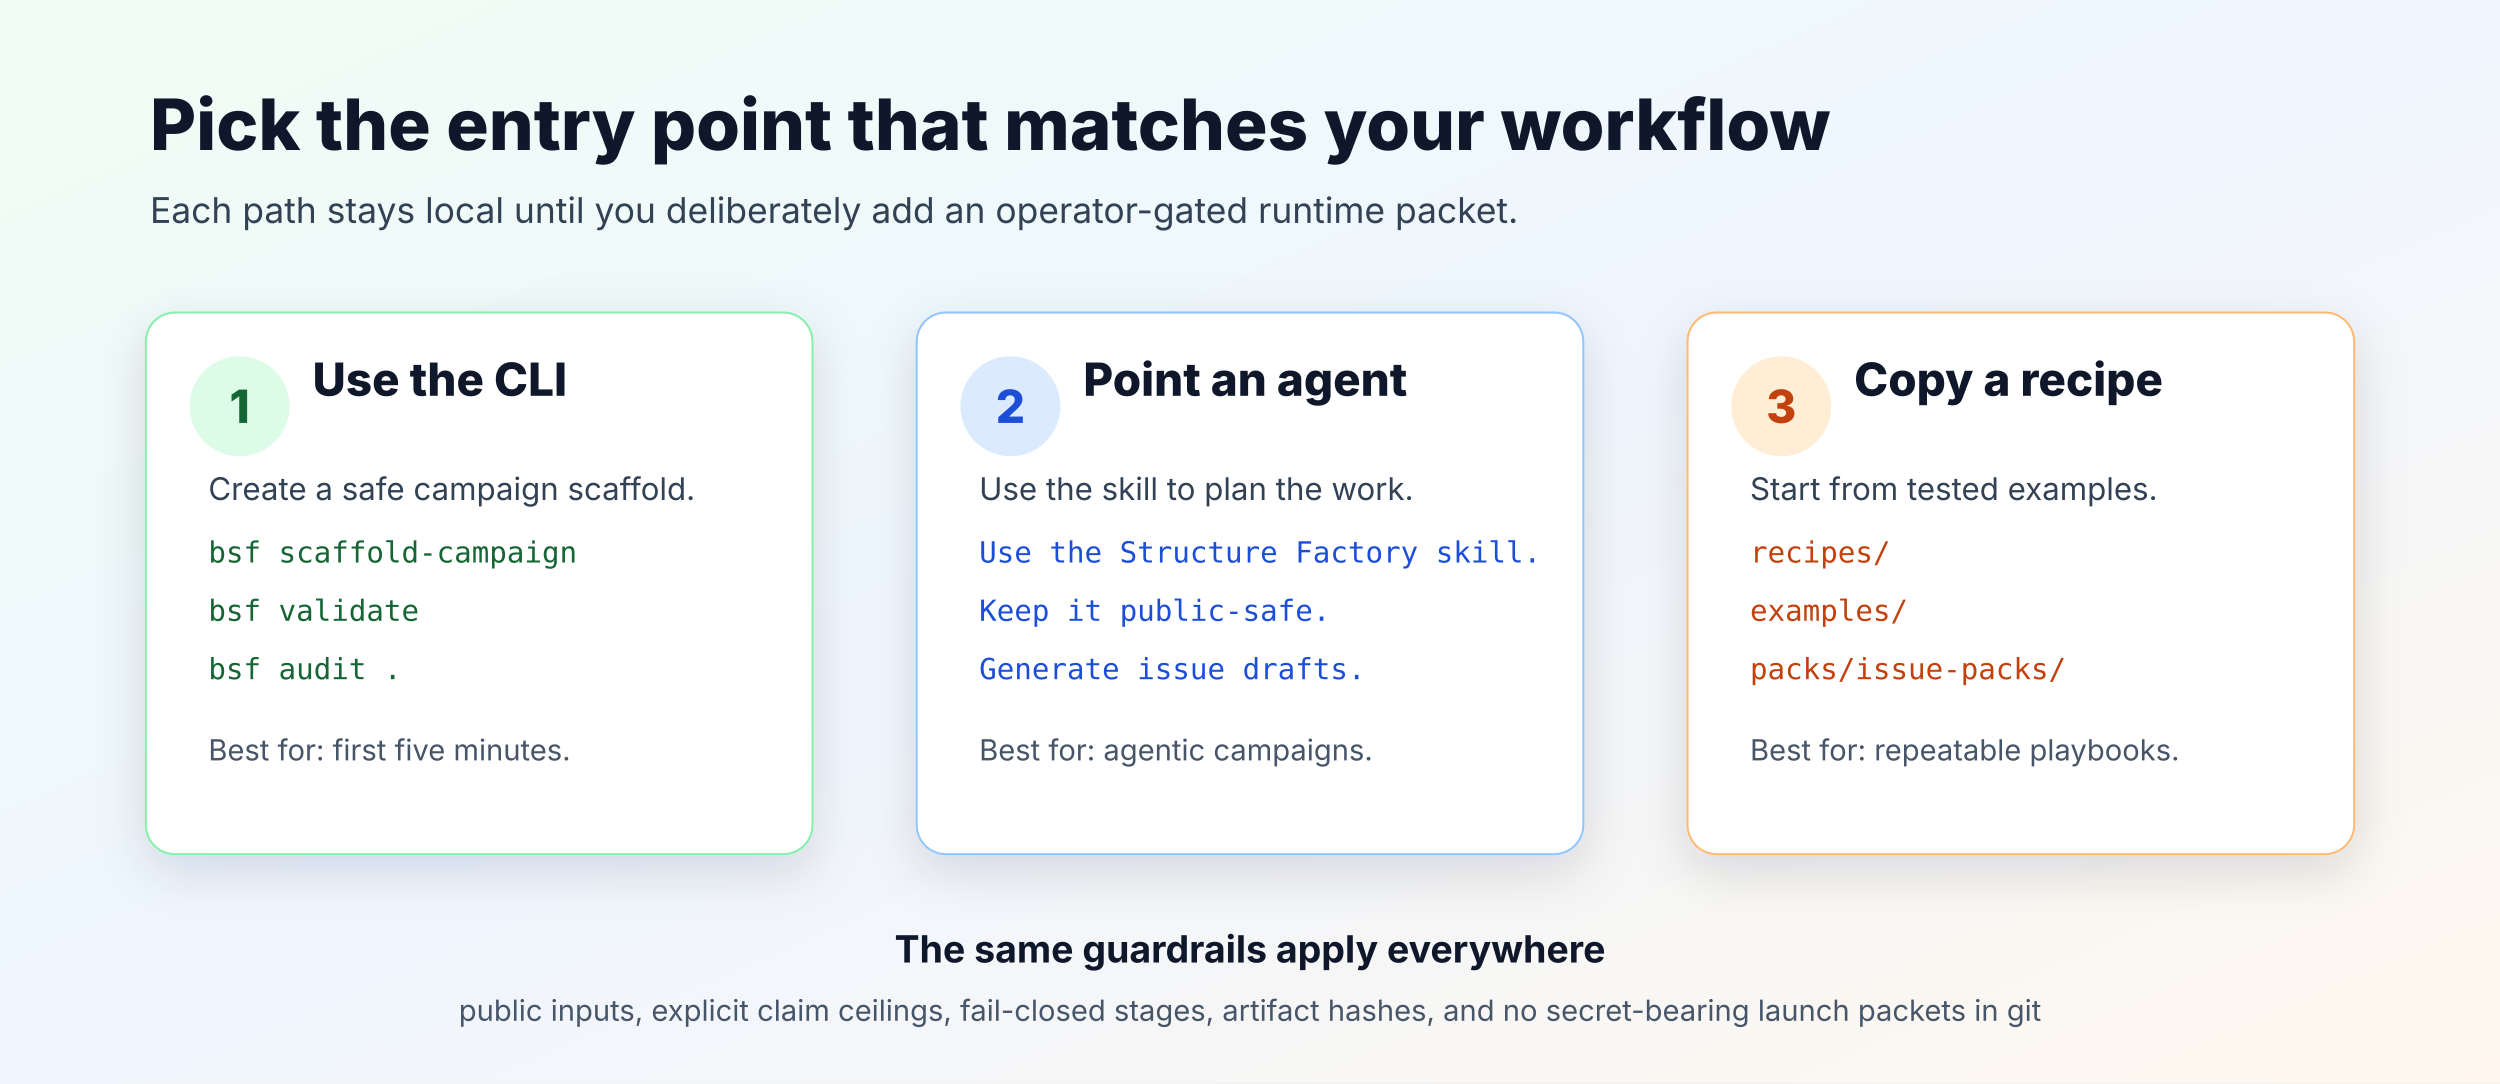
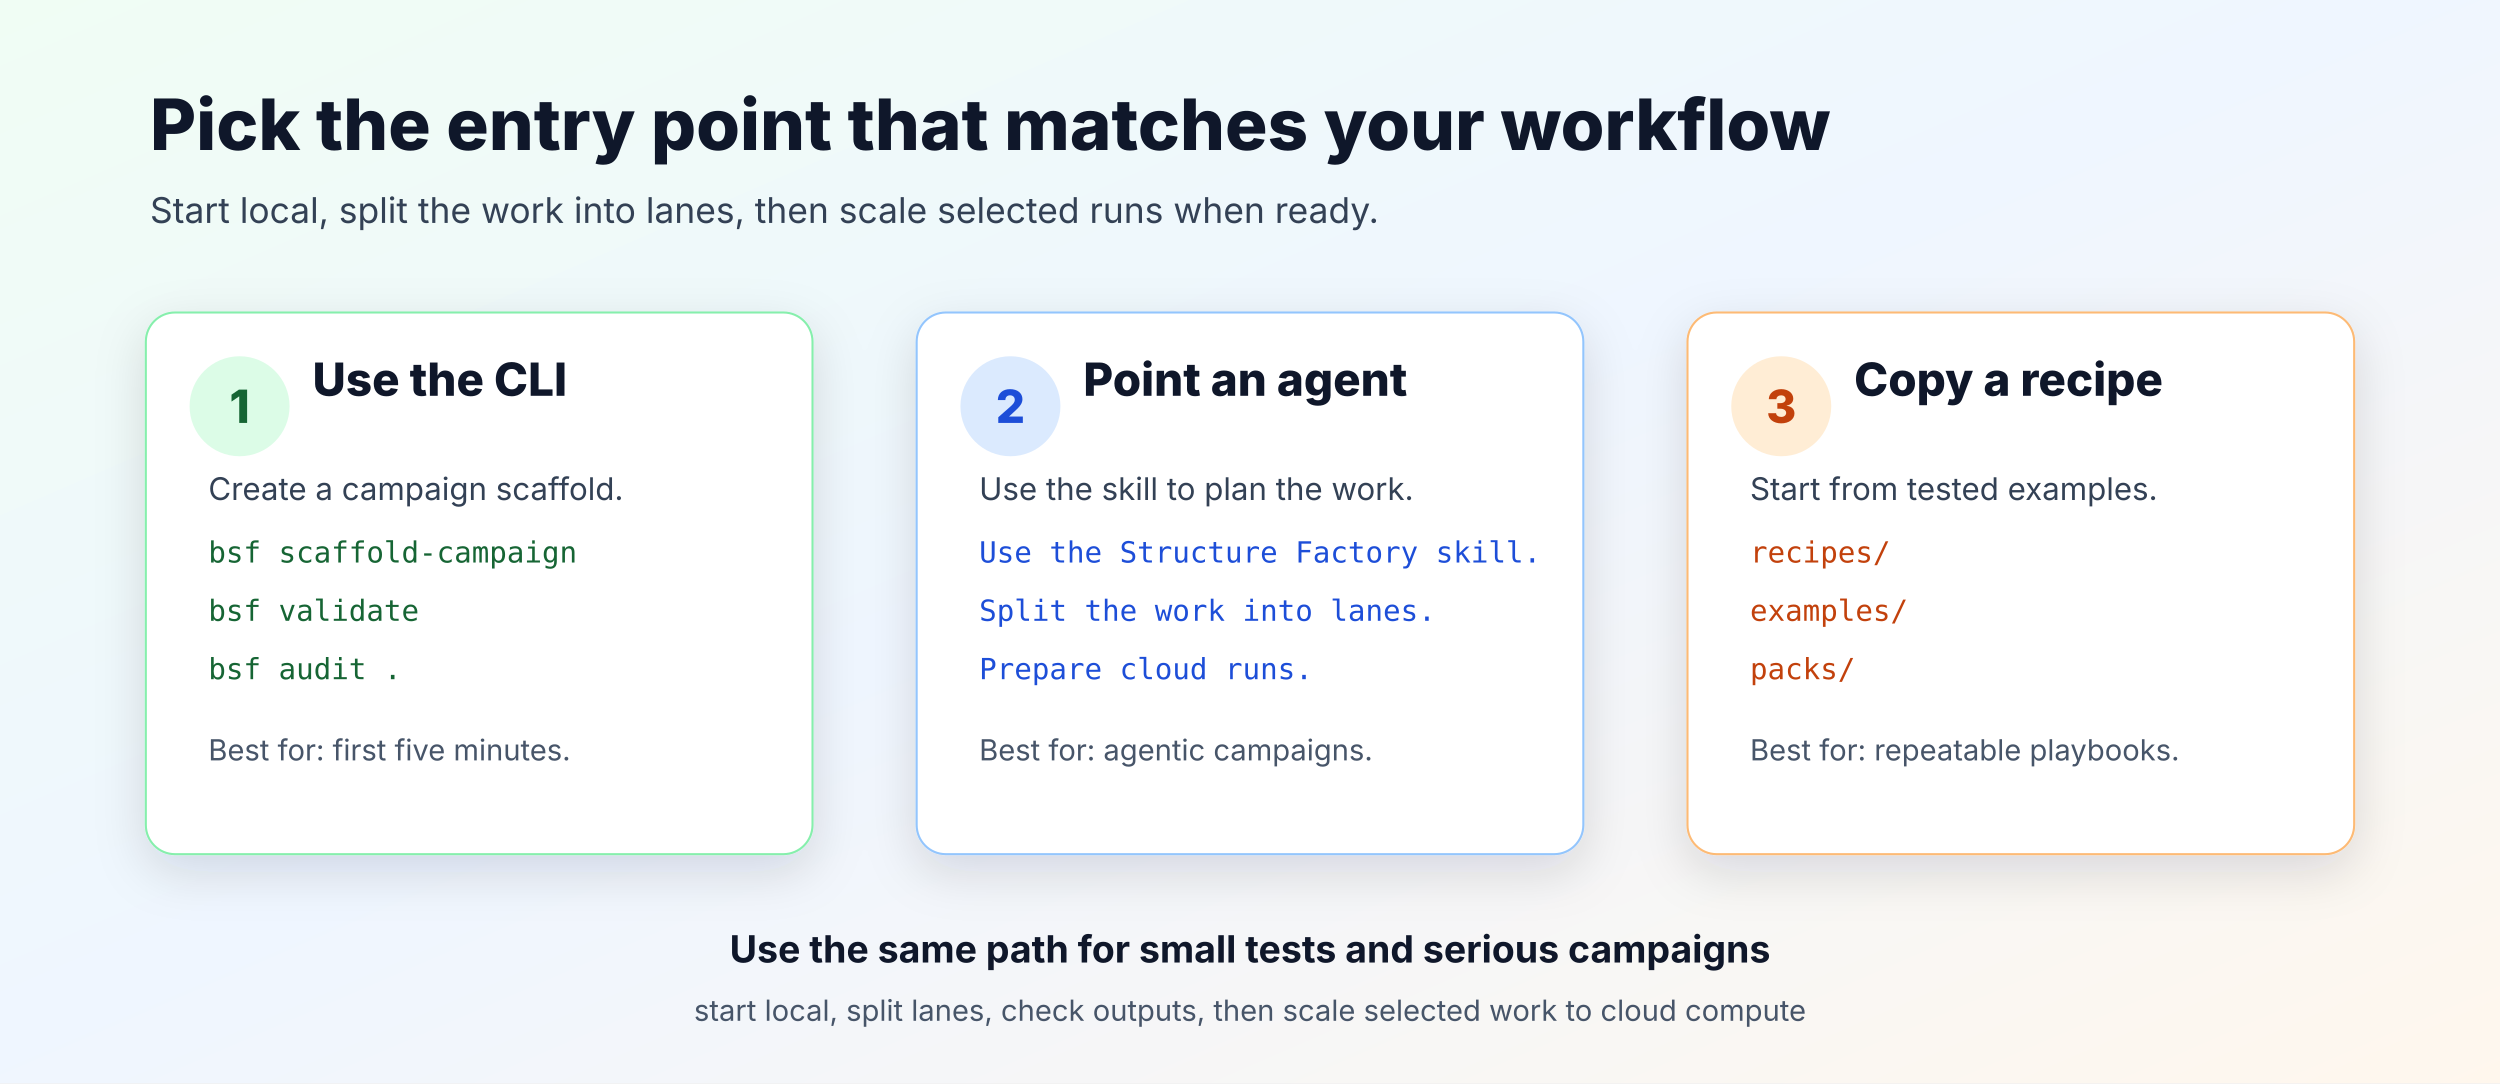
<svg xmlns="http://www.w3.org/2000/svg" width="1200" height="520" viewBox="0 0 1200 520" role="img" aria-labelledby="title desc">
  <defs>
    <linearGradient id="bg" x1="0" y1="0" x2="1" y2="1">
      <stop offset="0" stop-color="#f0fdf4" />
      <stop offset="0.48" stop-color="#eff6ff" />
      <stop offset="1" stop-color="#fff7ed" />
    </linearGradient>
    <filter id="shadow" x="-20%" y="-20%" width="140%" height="140%">
      <feDropShadow dx="0" dy="8" stdDeviation="12" flood-color="#0f172a" flood-opacity="0.13" />
    </filter>
  </defs>
  <rect width="1200" height="520" fill="url(#bg)" />
  <g font-family="Inter, ui-sans-serif, system-ui, -apple-system, BlinkMacSystemFont, Segoe UI, sans-serif" fill="#0f172a">
    <text x="72" y="72" font-size="34" font-weight="800">Pick the entry point that matches your workflow</text>
-     <text x="72" y="107" font-size="17" fill="#334155">Each path stays local until you deliberately add an operator-gated runtime packet.</text>
+     <text x="72" y="107" font-size="17" fill="#334155">Start local, split the work into lanes, then scale selected runs when ready.</text>
  </g>
  <g filter="url(#shadow)">
    <rect x="70" y="150" width="320" height="260" rx="14" fill="#ffffff" stroke="#86efac" />
    <rect x="440" y="150" width="320" height="260" rx="14" fill="#ffffff" stroke="#93c5fd" />
    <rect x="810" y="150" width="320" height="260" rx="14" fill="#ffffff" stroke="#fdba74" />
  </g>
  <g font-family="Inter, ui-sans-serif, system-ui, -apple-system, BlinkMacSystemFont, Segoe UI, sans-serif">
    <circle cx="115" cy="195" r="24" fill="#dcfce7" />
    <text x="115" y="203" text-anchor="middle" font-size="22" font-weight="800" fill="#166534">1</text>
    <text x="150" y="190" font-size="22" font-weight="800" fill="#0f172a">Use the CLI</text>
-     <text x="100" y="240" font-size="15" fill="#334155">Create a safe campaign scaffold.</text>
+     <text x="100" y="240" font-size="15" fill="#334155">Create a campaign scaffold.</text>
    <text x="100" y="270" font-size="14" fill="#166534" font-family="ui-monospace, SFMono-Regular, Menlo, monospace">bsf scaffold-campaign</text>
    <text x="100" y="298" font-size="14" fill="#166534" font-family="ui-monospace, SFMono-Regular, Menlo, monospace">bsf validate</text>
    <text x="100" y="326" font-size="14" fill="#166534" font-family="ui-monospace, SFMono-Regular, Menlo, monospace">bsf audit .</text>
    <text x="100" y="365" font-size="14" fill="#475569">Best for: first five minutes.</text>
    <circle cx="485" cy="195" r="24" fill="#dbeafe" />
    <text x="485" y="203" text-anchor="middle" font-size="22" font-weight="800" fill="#1d4ed8">2</text>
    <text x="520" y="190" font-size="22" font-weight="800" fill="#0f172a">Point an agent</text>
    <text x="470" y="240" font-size="15" fill="#334155">Use the skill to plan the work.</text>
    <text x="470" y="270" font-size="14" fill="#1d4ed8" font-family="ui-monospace, SFMono-Regular, Menlo, monospace">Use the Structure Factory skill.</text>
-     <text x="470" y="298" font-size="14" fill="#1d4ed8" font-family="ui-monospace, SFMono-Regular, Menlo, monospace">Keep it public-safe.</text>
-     <text x="470" y="326" font-size="14" fill="#1d4ed8" font-family="ui-monospace, SFMono-Regular, Menlo, monospace">Generate issue drafts.</text>
+     <text x="470" y="298" font-size="14" fill="#1d4ed8" font-family="ui-monospace, SFMono-Regular, Menlo, monospace">Split the work into lanes.</text>
+     <text x="470" y="326" font-size="14" fill="#1d4ed8" font-family="ui-monospace, SFMono-Regular, Menlo, monospace">Prepare cloud runs.</text>
    <text x="470" y="365" font-size="14" fill="#475569">Best for: agentic campaigns.</text>
    <circle cx="855" cy="195" r="24" fill="#ffedd5" />
    <text x="855" y="203" text-anchor="middle" font-size="22" font-weight="800" fill="#c2410c">3</text>
    <text x="890" y="190" font-size="22" font-weight="800" fill="#0f172a">Copy a recipe</text>
    <text x="840" y="240" font-size="15" fill="#334155">Start from tested examples.</text>
    <text x="840" y="270" font-size="14" fill="#c2410c" font-family="ui-monospace, SFMono-Regular, Menlo, monospace">recipes/</text>
    <text x="840" y="298" font-size="14" fill="#c2410c" font-family="ui-monospace, SFMono-Regular, Menlo, monospace">examples/</text>
-     <text x="840" y="326" font-size="14" fill="#c2410c" font-family="ui-monospace, SFMono-Regular, Menlo, monospace">packs/issue-packs/</text>
+     <text x="840" y="326" font-size="14" fill="#c2410c" font-family="ui-monospace, SFMono-Regular, Menlo, monospace">packs/</text>
    <text x="840" y="365" font-size="14" fill="#475569">Best for: repeatable playbooks.</text>
  </g>
  <g font-family="Inter, ui-sans-serif, system-ui, -apple-system, BlinkMacSystemFont, Segoe UI, sans-serif" fill="#0f172a">
-     <text x="600" y="462" text-anchor="middle" font-size="18" font-weight="700">The same guardrails apply everywhere</text>
-     <text x="600" y="490" text-anchor="middle" font-size="14" fill="#475569">public inputs, explicit claim ceilings, fail-closed stages, artifact hashes, and no secret-bearing launch packets in git</text>
+     <text x="600" y="462" text-anchor="middle" font-size="18" font-weight="700">Use the same path for small tests and serious campaigns</text>
+     <text x="600" y="490" text-anchor="middle" font-size="14" fill="#475569">start local, split lanes, check outputs, then scale selected work to cloud compute</text>
  </g>
</svg>
